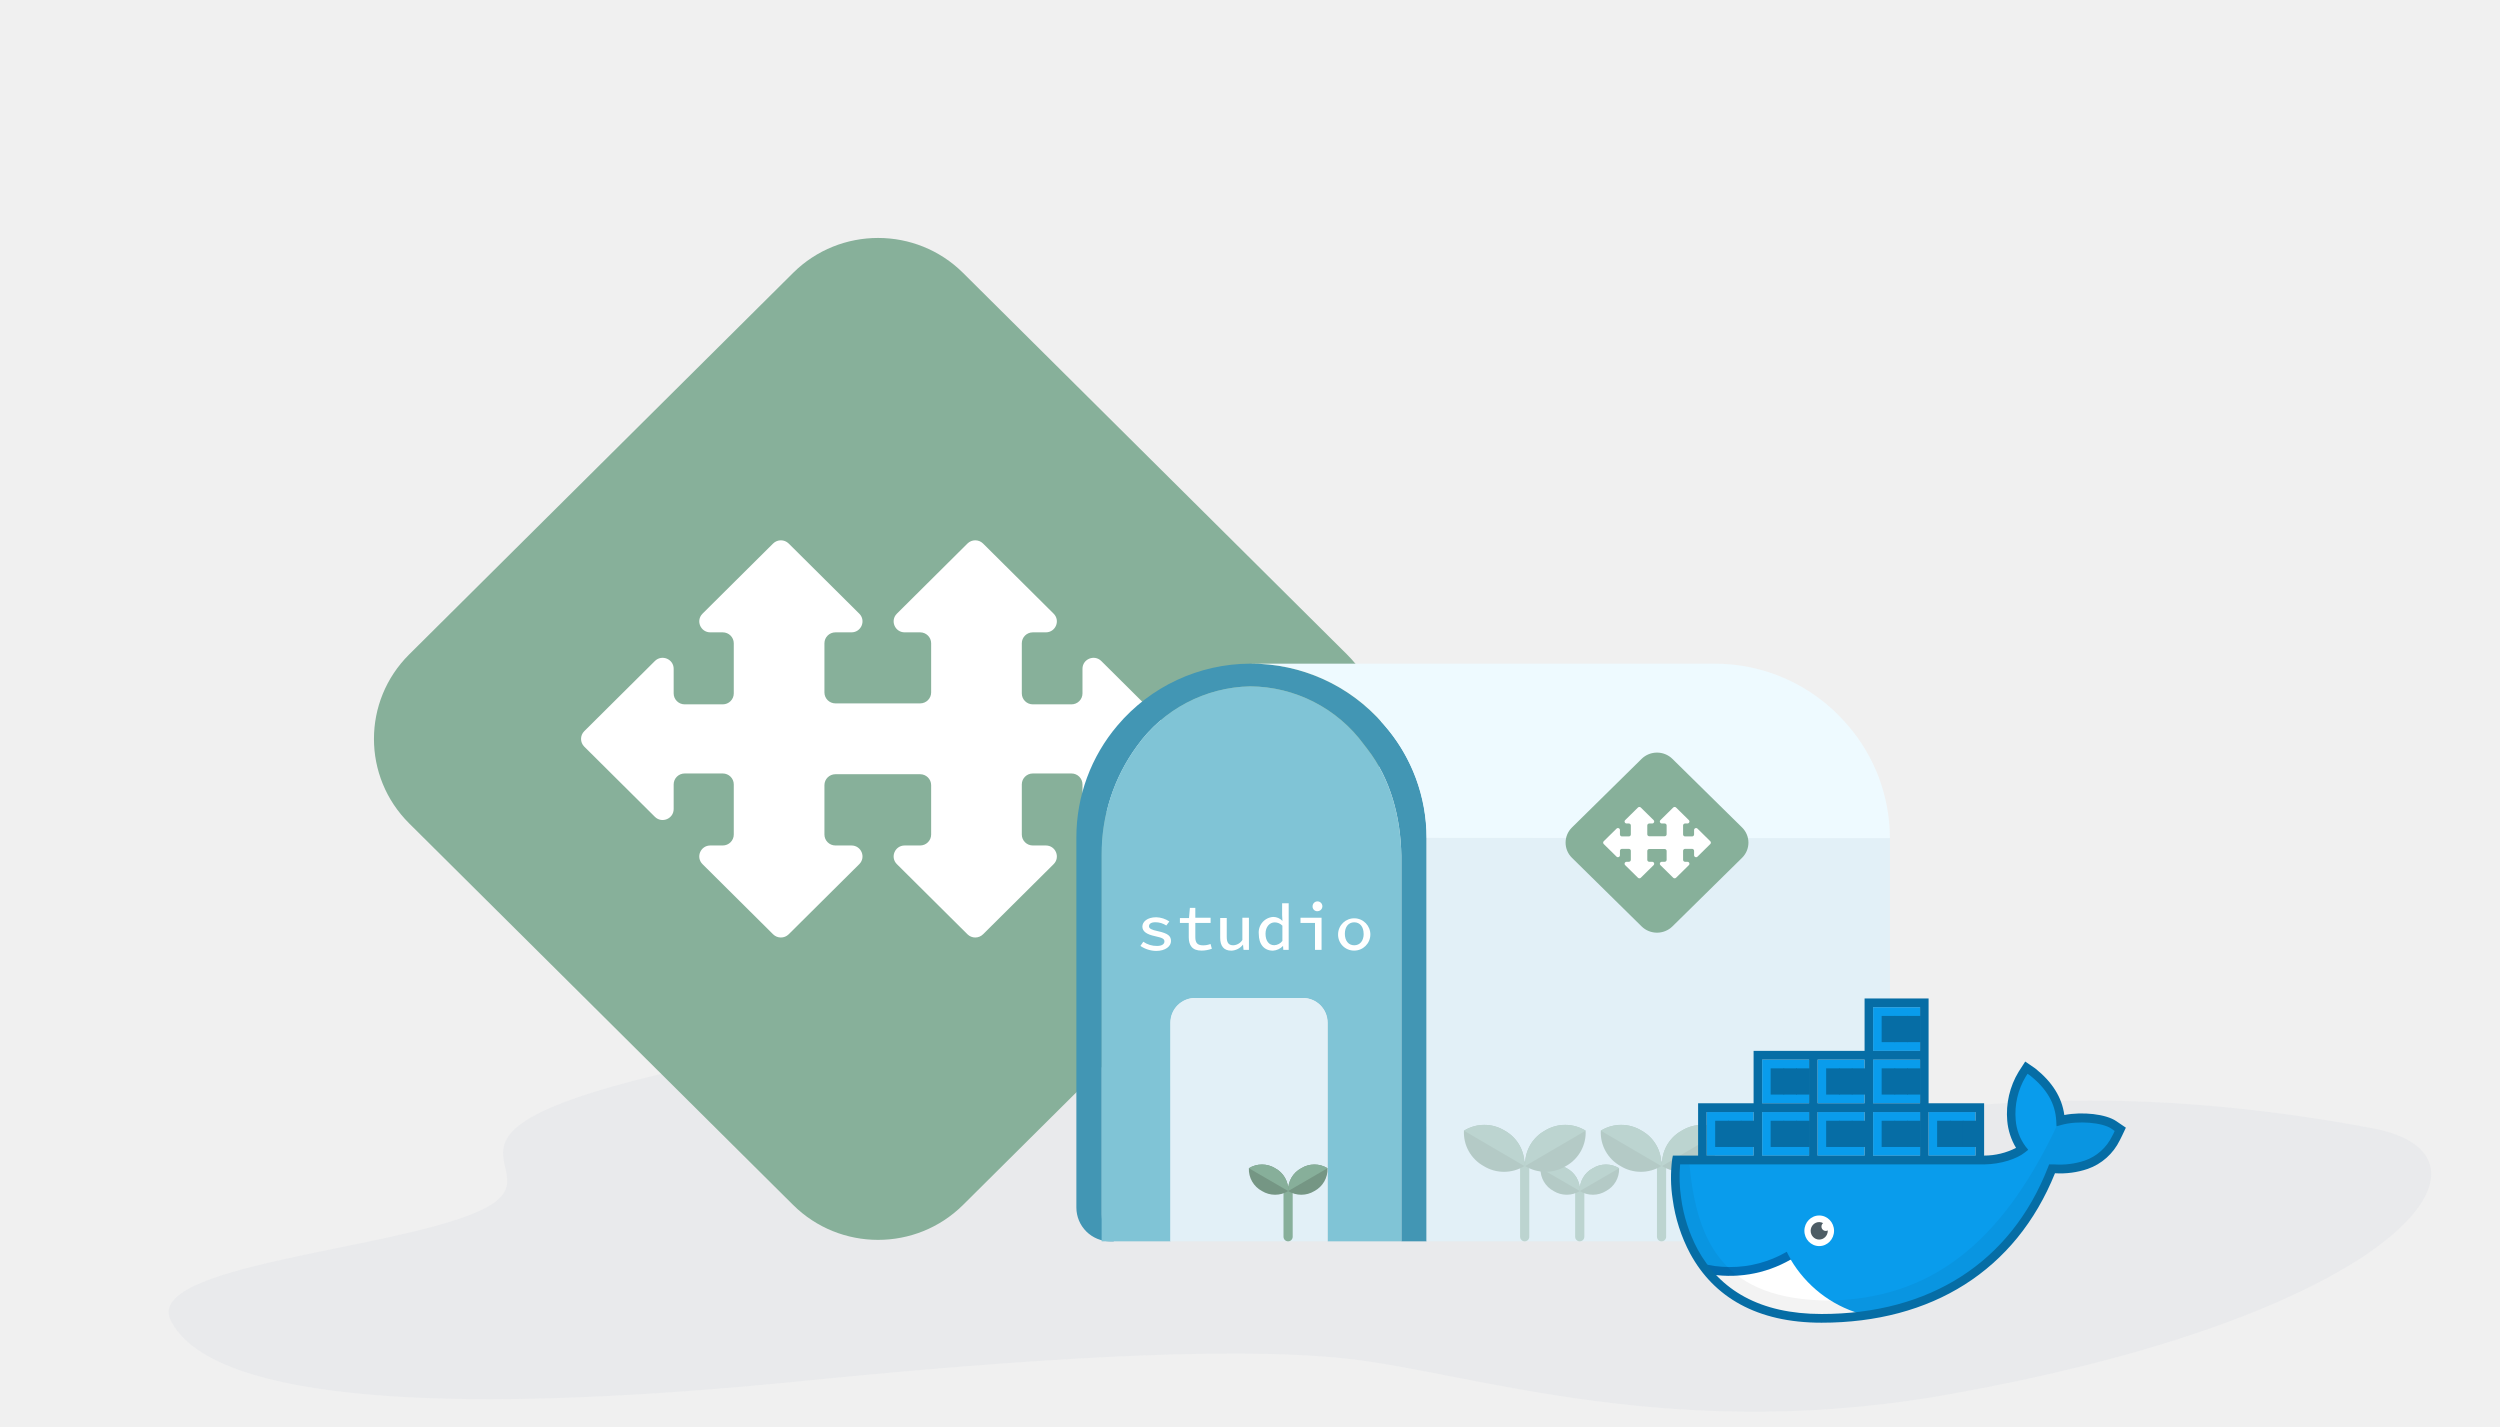
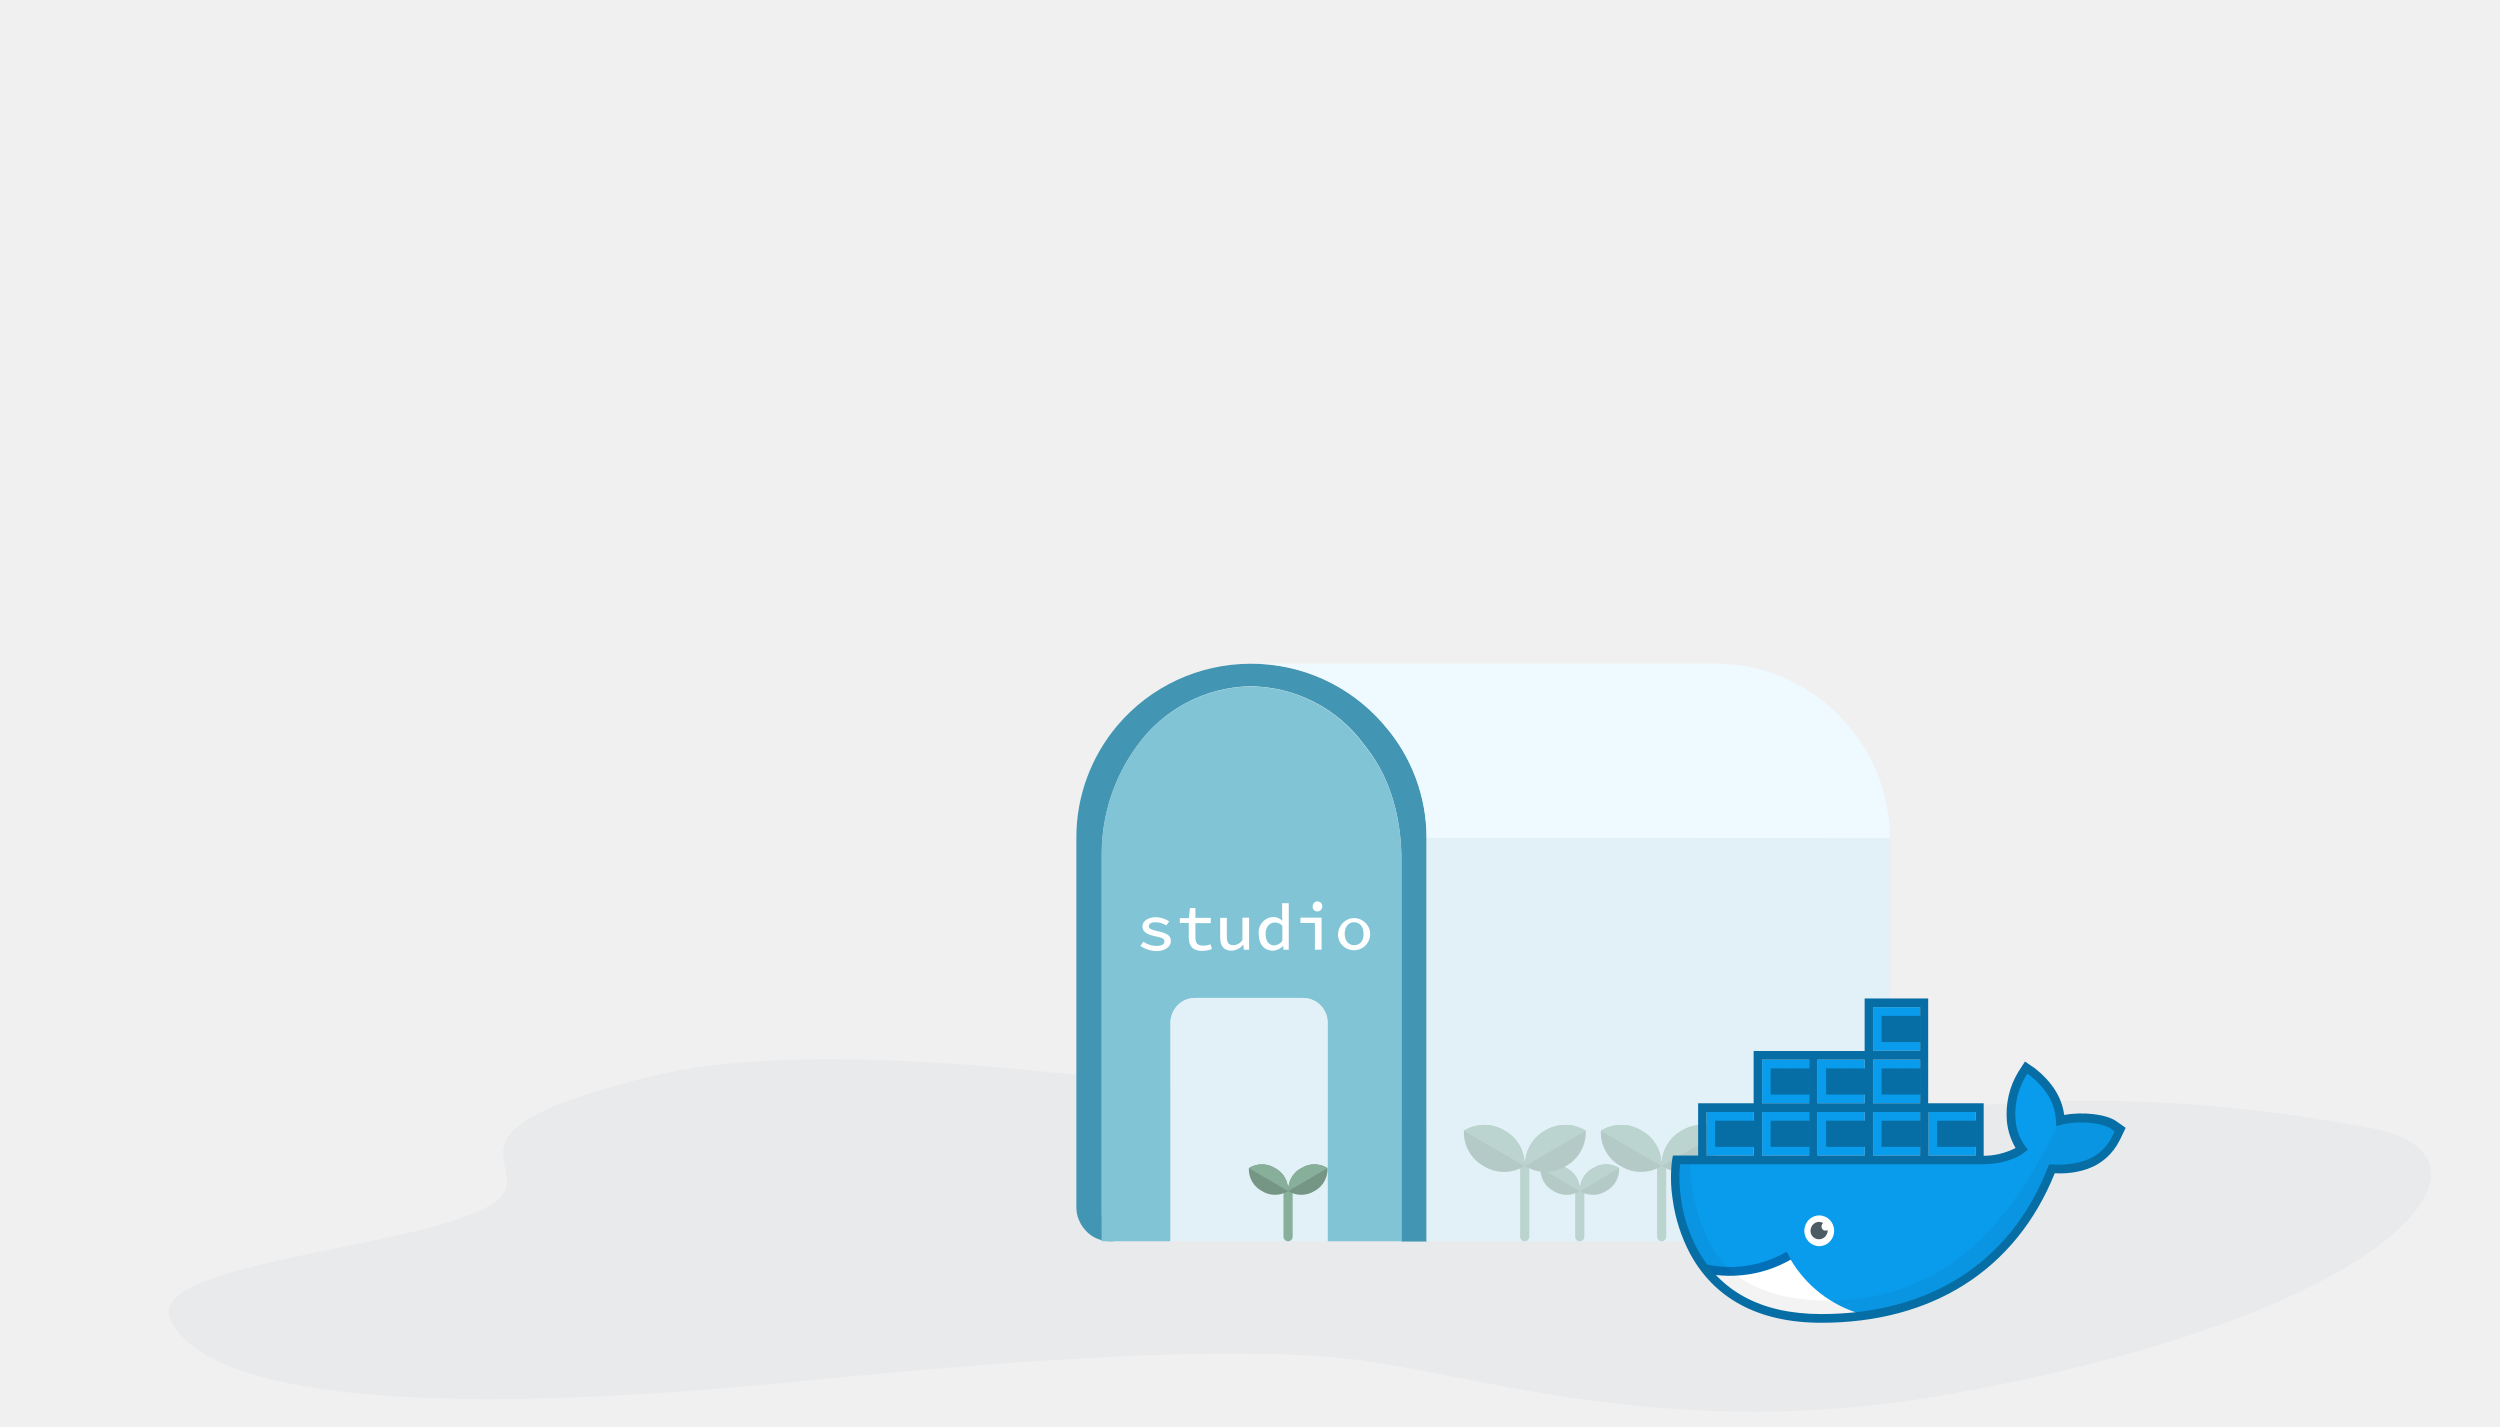
- <svg xmlns="http://www.w3.org/2000/svg" width="1090" height="622" viewBox="0 0 1090 622">
-   <g fill="none" fill-rule="evenodd" transform="translate(73 103)">
-     <path fill="#AABAC8" fill-opacity=".1" d="M134.802,425.489 C96.222,442.214 -10.445,448.695 1.442,472.733 C17.125,504.17 103.087,516.864 281.271,498.683 C369.756,489.956 461.489,483.566 514.455,489.408 C568.148,495.218 657.898,527.694 782.272,503.909 C974.909,468.607 1024.192,400.268 961.073,388.864 C786.323,355.976 696.087,401.064 622.193,400.63 C602.992,400.517 329.14,338.598 213.837,365.541 C98.535,393.288 175.502,407.993 134.802,425.489 Z" />
-     <g fill-rule="nonzero" transform="translate(90)">
-       <path fill="#87B09A" d="M182.77,422.327 L15.404,256.006 C-5.072,235.661 -5.072,202.672 15.404,182.326 L182.77,16.005 C203.243,-4.34 236.44,-4.34 256.909,16.005 L424.278,182.326 C444.751,202.672 444.751,235.661 424.278,256.006 L256.909,422.327 C236.44,442.673 203.243,442.673 182.77,422.327" />
-       <path fill="#FFF" d="M347.937,215.79 L317.165,185.21 C314.14,182.205 308.964,184.333 308.964,188.588 L308.964,199.324 C308.964,201.96 306.815,204.099 304.162,204.099 L287.31,204.099 C284.658,204.099 282.509,201.96 282.509,199.324 L282.509,177.479 C282.509,174.843 284.658,172.704 287.31,172.704 L292.984,172.704 C297.262,172.704 299.411,167.563 296.38,164.555 L265.607,133.974 C263.737,132.112 260.693,132.112 258.816,133.974 L228.043,164.555 C225.016,167.563 227.161,172.704 231.439,172.704 L238.18,172.704 C240.833,172.704 242.979,174.843 242.979,177.479 L242.979,198.905 C242.979,201.541 240.833,203.68 238.18,203.68 L201.253,203.68 C198.601,203.68 196.452,201.541 196.452,198.905 L196.452,177.479 C196.452,174.843 198.601,172.704 201.253,172.704 L208.243,172.704 C212.521,172.704 214.67,167.563 211.639,164.555 L180.866,133.974 C178.99,132.112 175.949,132.112 174.072,133.974 L143.303,164.555 C140.275,167.563 142.417,172.704 146.698,172.704 L152.12,172.704 C154.773,172.704 156.925,174.843 156.925,177.479 L156.925,199.324 C156.925,201.96 154.773,204.099 152.12,204.099 L135.52,204.099 C132.864,204.099 130.718,201.96 130.718,199.324 L130.718,188.588 C130.718,184.333 125.539,182.205 122.518,185.21 L91.745,215.79 C89.868,217.656 89.868,220.677 91.745,222.542 L122.518,253.12 C125.539,256.128 130.718,254 130.718,249.745 L130.718,239.006 C130.718,236.37 132.864,234.234 135.52,234.234 L152.12,234.234 C154.773,234.234 156.925,236.37 156.925,239.006 L156.925,260.854 C156.925,263.49 154.773,265.629 152.12,265.629 L146.698,265.629 C142.417,265.629 140.272,270.769 143.303,273.775 L174.072,304.355 C175.946,306.22 178.986,306.22 180.866,304.355 L211.639,273.775 C214.667,270.769 212.521,265.629 208.243,265.629 L201.253,265.629 C198.601,265.629 196.452,263.49 196.452,260.854 L196.452,239.335 C196.452,236.699 198.601,234.56 201.253,234.56 L238.18,234.56 C240.833,234.56 242.979,236.699 242.979,239.335 L242.979,260.854 C242.979,263.49 240.833,265.629 238.18,265.629 L231.439,265.629 C227.161,265.629 225.013,270.769 228.043,273.775 L258.816,304.355 C260.69,306.22 263.734,306.22 265.607,304.355 L296.38,273.775 C299.407,270.769 297.262,265.629 292.984,265.629 L287.31,265.629 C284.658,265.629 282.509,263.49 282.509,260.854 L282.509,239.006 C282.509,236.37 284.658,234.234 287.31,234.234 L304.162,234.234 C306.815,234.234 308.964,236.37 308.964,239.006 L308.964,249.745 C308.964,254 314.14,256.128 317.165,253.12 L347.937,222.542 C349.814,220.677 349.814,217.656 347.937,215.79" />
-     </g>
+ <svg xmlns="http://www.w3.org/2000/svg" version="1.1" id="Layer_1" x="0px" y="0px" viewBox="0 0 1090 622" style="enable-background:new 0 0 1090 622;" xml:space="preserve">
+   <style type="text/css">
+ 	.st0{fill:#AABAC8;fill-opacity:0.1;}
+ 	.st1{fill:#4296B4;}
+ 	.st2{fill:#80C4D6;}
+ 	.st3{fill:#E2F0F7;}
+ 	.st4{fill:#EEFAFF;}
+ 	.st5{fill:#FFFFFF;}
+ 	.st6{fill:#87AF9A;}
+ 	.st7{fill:#759684;}
+ 	.st8{opacity:0.42;}
+ 	.st9{fill:#099CEC;}
+ 	.st10{fill:none;}
+ 	.st11{fill:#026FB6;}
+ 	.st12{fill:#4D5C64;}
+ 	.st13{opacity:5.000000e-02;enable-background:new    ;}
+ 	.st14{fill:#066DA5;}
+ </style>
+   <g transform="translate(73 103)">
+     <path class="st0" d="M134.8,425.5C96.2,442.2-10.4,448.7,1.4,472.7c15.7,31.4,101.6,44.1,279.8,26c88.5-8.7,180.2-15.1,233.2-9.3   c53.7,5.8,143.4,38.3,267.8,14.5c192.6-35.3,241.9-103.6,178.8-115c-174.8-32.9-265,12.2-338.9,11.8c-19.2-0.1-293.1-62-408.4-35.1   C98.5,393.3,175.5,408,134.8,425.5z" />
    <g transform="translate(396.297 183.497)">
-       <path fill="#4296B4" fill-rule="nonzero" d="M152.701,78.851 L152.701,254.727 L141.688,254.727 L141.688,86.521 C141.402,69.606 136.911,53.121 127.099,40.298 L125.497,38.209 C113.912,22.325 95.488,12.875 75.836,12.736 L75.836,12.736 C56.175,13.128 37.857,22.796 26.432,38.81 C16.367,52.53 10.99,69.13 11.099,86.149 L11.099,243.021 C10.99,247.525 12.938,251.834 16.392,254.727 L14.761,254.727 C10.854,254.734 7.103,253.189 4.335,250.43 C1.567,247.671 0.008,243.925 3.55271368e-15,240.015 L3.55271368e-15,78.45 C0.03,60.618 6.386,43.375 17.936,29.794 C32.312,12.797 53.409,2.954 75.664,2.862 L75.664,2.862 C97.898,2.688 119.095,12.257 133.678,29.05 L135.537,31.225 C146.691,44.58 152.77,61.448 152.701,78.851 L152.701,78.851 Z" />
-       <path fill="#80C4D6" fill-rule="nonzero" d="M141.688,86.521 L141.688,254.727 L109.563,254.727 L109.563,159.362 C109.555,156.502 108.411,153.764 106.382,151.75 C104.353,149.737 101.607,148.613 98.75,148.629 L51.892,148.629 C49.034,148.613 46.288,149.737 44.26,151.75 C42.231,153.764 41.086,156.502 41.079,159.362 L41.079,254.727 L11.013,254.727 L11.013,86.178 C10.904,69.159 16.281,52.558 26.347,38.839 C37.771,22.825 56.089,13.157 75.75,12.765 L75.75,12.765 C95.402,12.904 113.826,22.354 125.411,38.238 L127.013,40.327 C136.911,53.121 141.402,69.606 141.688,86.521 Z" />
-       <path fill="#E2F0F7" fill-rule="nonzero" d="M109.448 254.727L109.448 159.362C109.441 156.502 108.296 153.764 106.268 151.75 104.239 149.737 101.493 148.613 98.635 148.629L51.778 148.629C48.92 148.613 46.174 149.737 44.145 151.75 42.116 153.764 40.972 156.502 40.964 159.362L40.964 254.727 109.448 254.727zM338.987 254.727L152.701 254.727 152.701 78.708 354.72 78.708 354.72 238.985C354.735 243.165 353.083 247.177 350.129 250.133 347.175 253.088 343.164 254.742 338.987 254.727L338.987 254.727z" />
-       <path fill="#EEFAFF" fill-rule="nonzero" d="M134.193,29.565 C146.07,43.217 152.631,60.695 152.673,78.794 L354.692,78.937 C354.684,60.788 348.121,43.254 336.212,29.565 L335.783,29.079 C321.143,12.195 299.822,2.608 277.483,2.862 L75.779,2.862 C98.008,2.7 119.195,12.279 133.764,29.079 L134.193,29.565 Z" />
-       <path fill="#FFF" fill-rule="nonzero" d="M27.92 125.932L29.179 124.101C30.935 125.336 33.04 125.978 35.186 125.932 37.36 125.932 38.39 125.074 38.39 124.015 38.39 122.956 37.818 122.412 34.271 121.668 30.723 120.924 28.778 119.636 28.778 117.518 28.778 115.4 30.895 113.425 34.814 113.425 36.856 113.484 38.839 114.119 40.535 115.257L39.219 117.031C37.828 116.108 36.198 115.61 34.528 115.6 32.383 115.6 31.667 116.401 31.667 117.375 31.667 118.348 32.783 118.92 35.529 119.493 40.135 120.494 41.251 121.668 41.251 123.843 41.251 126.018 38.933 128.107 34.785 128.107 32.334 128.069 29.947 127.312 27.92 125.932L27.92 125.932zM49.003 122.097L49.003 115.915 45.141 115.915 45.141 113.768 49.117 113.768 49.489 109.332 51.864 109.332 51.864 113.625 58.529 113.625 58.529 115.915 51.864 115.915 51.864 122.097C51.864 124.501 52.693 125.675 55.268 125.675 56.373 125.68 57.47 125.476 58.5 125.074L59.072 127.163C57.642 127.684 56.132 127.955 54.61 127.964 50.433 127.993 49.003 125.617 49.003 122.097zM62.705 122.326L62.705 113.74 65.566 113.74 65.566 122.04C65.566 124.501 66.367 125.646 68.427 125.646 70.042 125.565 71.516 124.7 72.374 123.328L72.374 113.625 75.235 113.625 75.235 127.65 72.889 127.65 72.66 125.331 72.66 125.331C71.452 126.942 69.58 127.921 67.568 127.993 64.222 127.993 62.705 125.932 62.705 122.326zM79.526 120.637C79.36 118.821 79.935 117.015 81.12 115.63 82.306 114.245 84 113.398 85.819 113.282 87.347 113.28 88.808 113.912 89.853 115.028L89.853 115.028 89.71 112.538 89.71 107.329 92.571 107.329 92.571 127.65 90.225 127.65 90.11 125.932 90.11 125.932C88.957 127.154 87.382 127.891 85.705 127.993 81.929 127.993 79.526 125.303 79.526 120.637zM89.824 123.728L89.824 117.088C88.947 116.18 87.74 115.664 86.477 115.657 84.275 115.657 82.472 117.575 82.472 120.609 82.472 123.643 83.874 125.617 86.277 125.617 87.678 125.559 88.979 124.876 89.824 123.757L89.824 123.728zM104.042 115.915L97.72 115.915 97.72 113.625 106.902 113.625 106.902 127.65 104.042 127.65 104.042 115.915zM102.983 108.76C102.936 107.883 103.428 107.065 104.225 106.697 105.022 106.328 105.963 106.482 106.601 107.086 107.238 107.69 107.444 108.622 107.119 109.438 106.795 110.254 106.007 110.791 105.129 110.792 104.571 110.823 104.024 110.623 103.618 110.239 103.212 109.854 102.982 109.319 102.983 108.76zM114.111 120.637C114.268 116.79 117.484 113.782 121.331 113.885 125.179 113.989 128.229 117.165 128.179 121.015 128.129 124.865 124.997 127.961 121.148 127.964 119.224 127.991 117.374 127.218 116.04 125.829 114.707 124.44 114.008 122.561 114.111 120.637zM125.239 120.637C125.239 117.632 123.666 115.629 121.148 115.629 118.631 115.629 117.058 117.632 117.058 120.637 117.058 123.643 118.631 125.646 121.148 125.646 123.666 125.646 125.268 123.671 125.268 120.637L125.239 120.637z" />
-       <path fill="#87AF9A" fill-rule="nonzero" d="M92.313,254.727 C91.218,254.727 90.326,253.847 90.311,252.752 L90.311,232.717 C90.311,231.611 91.207,230.714 92.313,230.714 C93.419,230.714 94.316,231.611 94.316,232.717 L94.316,252.752 C94.3,253.847 93.408,254.727 92.313,254.727 L92.313,254.727 Z" />
-       <path fill="#759684" d="M75.206,222.843 C78.718,220.692 83.138,220.692 86.649,222.843 C90.311,224.787 92.535,228.659 92.37,232.803 C88.859,234.954 84.439,234.954 80.928,232.803 C77.266,230.859 75.042,226.987 75.206,222.843 L75.206,222.843 Z" />
-       <path fill="#87AF9A" d="M75.206,222.843 C78.718,220.692 83.138,220.692 86.649,222.843 C90.311,224.787 92.535,228.659 92.37,232.803 L75.206,222.843 Z" />
-       <path fill="#759684" d="M109.506,222.843 C105.994,220.692 101.574,220.692 98.063,222.843 C94.401,224.787 92.177,228.659 92.342,232.803 C95.853,234.954 100.273,234.954 103.784,232.803 C107.446,230.859 109.67,226.987 109.506,222.843 L109.506,222.843 Z" />
-       <path fill="#87AF9A" d="M109.506,222.843 C105.994,220.692 101.574,220.692 98.063,222.843 C94.401,224.787 92.177,228.659 92.342,232.803 L109.506,222.843 Z" />
-       <g opacity=".42" transform="translate(168.778 203.209)">
-         <path fill="#87AF9A" fill-rule="nonzero" d="M50.691,51.518 C49.596,51.518 48.704,50.638 48.688,49.543 L48.688,29.508 C48.688,28.402 49.585,27.505 50.691,27.505 C51.797,27.505 52.693,28.402 52.693,29.508 L52.693,49.543 C52.677,50.638 51.785,51.518 50.691,51.518 Z" />
-         <path fill="#759684" d="M33.584,19.634 C37.095,17.483 41.515,17.483 45.027,19.634 C48.688,21.578 50.913,25.45 50.748,29.594 C47.237,31.745 42.817,31.745 39.305,29.594 C35.643,27.65 33.419,23.778 33.584,19.634 L33.584,19.634 Z" />
-         <path fill="#87AF9A" d="M33.584,19.634 C37.095,17.483 41.515,17.483 45.027,19.634 C48.688,21.578 50.913,25.45 50.748,29.594 L33.584,19.634 Z" />
-         <path fill="#759684" d="M67.855,19.634 C64.343,17.483 59.923,17.483 56.412,19.634 C52.75,21.578 50.526,25.45 50.691,29.594 C54.202,31.745 58.622,31.745 62.133,29.594 C65.795,27.65 68.019,23.778 67.855,19.634 L67.855,19.634 Z" />
-         <path fill="#87AF9A" d="M67.855,19.634 C64.343,17.483 59.923,17.483 56.412,19.634 C52.75,21.578 50.526,25.45 50.691,29.594 L67.855,19.634 Z" />
-         <path fill="#87AF9A" fill-rule="nonzero" d="M26.69,51.518 C25.595,51.518 24.703,50.638 24.687,49.543 L24.687,18.632 C24.687,17.526 25.584,16.629 26.69,16.629 C27.796,16.629 28.692,17.526 28.692,18.632 L28.692,49.457 C28.708,49.998 28.504,50.523 28.126,50.911 C27.749,51.299 27.231,51.518 26.69,51.518 L26.69,51.518 Z" />
-         <path fill="#759684" d="M0.2,3.263 C5.655,-0.099 12.538,-0.099 17.993,3.263 C23.557,6.351 26.884,12.332 26.575,18.689 C21.12,22.051 14.237,22.051 8.782,18.689 C3.219,15.602 -0.108,9.62 0.2,3.263 L0.2,3.263 Z" />
-         <path fill="#87AF9A" d="M0.2,3.263 C5.655,-0.099 12.538,-0.099 17.993,3.263 C23.557,6.351 26.884,12.332 26.575,18.689 L0.2,3.263 Z" />
-         <path fill="#759684" d="M53.265,3.263 C47.81,-0.099 40.927,-0.099 35.472,3.263 C29.909,6.351 26.582,12.332 26.89,18.689 C32.345,22.051 39.228,22.051 44.683,18.689 C50.246,15.602 53.574,9.62 53.265,3.263 L53.265,3.263 Z" />
-         <path fill="#87AF9A" d="M53.265,3.263 C47.81,-0.099 40.927,-0.099 35.472,3.263 C29.909,6.351 26.582,12.332 26.89,18.689 L53.265,3.263 Z" />
-         <path fill="#87AF9A" fill-rule="nonzero" d="M115.37,51.518 C114.275,51.518 113.383,50.638 113.367,49.543 L113.367,29.508 C113.367,28.402 114.264,27.505 115.37,27.505 C116.476,27.505 117.372,28.402 117.372,29.508 L117.372,49.543 C117.357,50.638 116.465,51.518 115.37,51.518 Z" />
-         <path fill="#759684" d="M98.263,19.634 C101.774,17.483 106.195,17.483 109.706,19.634 C113.368,21.578 115.592,25.45 115.427,29.594 C111.916,31.745 107.496,31.745 103.984,29.594 C100.323,27.65 98.099,23.778 98.263,19.634 L98.263,19.634 Z" />
-         <path fill="#87AF9A" d="M98.263,19.634 C101.774,17.483 106.195,17.483 109.706,19.634 C113.368,21.578 115.592,25.45 115.427,29.594 L98.263,19.634 Z" />
-         <path fill="#759684" d="M132.534,19.634 C129.023,17.483 124.602,17.483 121.091,19.634 C117.429,21.578 115.205,25.45 115.37,29.594 C118.881,31.745 123.301,31.745 126.812,29.594 C130.474,27.65 132.698,23.778 132.534,19.634 L132.534,19.634 Z" />
-         <path fill="#87AF9A" d="M132.534,19.634 C129.023,17.483 124.602,17.483 121.091,19.634 C117.429,21.578 115.205,25.45 115.37,29.594 L132.534,19.634 Z" />
-         <path fill="#87AF9A" fill-rule="nonzero" d="M86.363,51.518 C85.268,51.518 84.376,50.638 84.36,49.543 L84.36,18.632 C84.36,17.526 85.257,16.629 86.363,16.629 C87.469,16.629 88.365,17.526 88.365,18.632 L88.365,49.457 C88.381,49.998 88.177,50.523 87.799,50.911 C87.422,51.299 86.904,51.518 86.363,51.518 L86.363,51.518 Z" />
-         <path fill="#759684" d="M59.873,3.263 C65.328,-0.099 72.211,-0.099 77.667,3.263 C83.23,6.351 86.557,12.332 86.248,18.689 C80.793,22.051 73.91,22.051 68.455,18.689 C62.892,15.602 59.565,9.62 59.873,3.263 L59.873,3.263 Z" />
-         <path fill="#87AF9A" d="M59.873,3.263 C65.328,-0.099 72.211,-0.099 77.667,3.263 C83.23,6.351 86.557,12.332 86.248,18.689 L59.873,3.263 Z" />
-         <path fill="#759684" d="M112.938,3.263 C107.483,-0.099 100.6,-0.099 95.145,3.263 C89.582,6.351 86.255,12.332 86.563,18.689 C92.018,22.051 98.901,22.051 104.356,18.689 C109.92,15.602 113.247,9.62 112.938,3.263 L112.938,3.263 Z" />
-         <path fill="#87AF9A" d="M112.938,3.263 C107.483,-0.099 100.6,-0.099 95.145,3.263 C89.582,6.351 86.255,12.332 86.563,18.689 L112.938,3.263 Z" />
+       <path class="st1" d="M152.7,78.9v175.9h-11V86.5c-0.3-16.9-4.8-33.4-14.6-46.2l-1.6-2.1c-11.6-15.9-30-25.3-49.7-25.5l0,0    c-19.7,0.4-38,10.1-49.4,26.1C16.4,52.5,11,69.1,11.1,86.1V243c-0.1,4.5,1.8,8.8,5.3,11.7h-1.6c-3.9,0-7.7-1.5-10.4-4.3    S0,243.9,0,240V78.5c0-17.8,6.4-35.1,17.9-48.7C32.3,12.8,53.4,3,75.7,2.9l0,0c22.2-0.2,43.4,9.4,58,26.2l1.9,2.2    C146.7,44.6,152.8,61.4,152.7,78.9L152.7,78.9z" />
+       <path class="st2" d="M141.7,86.5v168.2h-32.1v-95.4c0-2.9-1.2-5.6-3.2-7.6s-4.8-3.1-7.6-3.1H51.9c-2.9,0-5.6,1.1-7.6,3.1    s-3.2,4.8-3.2,7.6v95.4H11V86.2c-0.1-17,5.3-33.6,15.3-47.3c11.4-16,29.7-25.7,49.4-26.1l0,0c19.7,0.1,38.1,9.6,49.7,25.5l1.6,2.1    C136.9,53.1,141.4,69.6,141.7,86.5z" />
+       <path class="st3" d="M109.4,254.7v-95.4c0-2.9-1.2-5.6-3.2-7.6s-4.8-3.1-7.6-3.1H51.8c-2.9,0-5.6,1.1-7.6,3.1s-3.2,4.8-3.2,7.6    v95.4H109.4z M339,254.7H152.7v-176h202V239c0,4.2-1.6,8.2-4.6,11.1C347.2,253.1,343.2,254.7,339,254.7L339,254.7z" />
+       <path class="st4" d="M134.2,29.6c11.9,13.7,18.4,31.1,18.5,49.2l202,0.1c0-18.1-6.6-35.7-18.5-49.4l-0.4-0.5    c-14.6-16.9-36-26.5-58.3-26.2H75.8c22.2-0.2,43.4,9.4,58,26.2L134.2,29.6z" />
+       <path class="st5" d="M27.9,125.9l1.3-1.8c1.8,1.2,3.9,1.9,6,1.8c2.2,0,3.2-0.9,3.2-1.9c0-1.1-0.6-1.6-4.1-2.3    c-3.5-0.7-5.5-2-5.5-4.2s2.1-4.1,6-4.1c2,0.1,4,0.7,5.7,1.8l-1.3,1.8c-1.4-0.9-3-1.4-4.7-1.4c-2.1,0-2.9,0.8-2.9,1.8    s1.1,1.5,3.9,2.1c4.6,1,5.7,2.2,5.7,4.4s-2.3,4.3-6.5,4.3C32.3,128.1,29.9,127.3,27.9,125.9L27.9,125.9z M49,122.1v-6.2h-3.9v-2.1    h4l0.4-4.4h2.4v4.3h6.7v2.3h-6.7v6.2c0,2.4,0.8,3.6,3.4,3.6c1.1,0,2.2-0.2,3.2-0.6l0.6,2.1c-1.4,0.5-2.9,0.8-4.5,0.8    C50.4,128,49,125.6,49,122.1z M62.7,122.3v-8.6h2.9v8.3c0,2.5,0.8,3.6,2.9,3.6c1.6-0.1,3.1-0.9,3.9-2.3v-9.7h2.9v14h-2.3l-0.2-2.3    l0,0c-1.2,1.6-3.1,2.6-5.1,2.7C64.2,128,62.7,125.9,62.7,122.3z M79.5,120.6c-0.2-1.8,0.4-3.6,1.6-5c1.2-1.4,2.9-2.2,4.7-2.3    c1.5,0,3,0.6,4,1.7l0,0l-0.1-2.5v-5.2h2.9v20.3h-2.3l-0.1-1.7l0,0c-1.2,1.2-2.7,2-4.4,2.1C81.9,128,79.5,125.3,79.5,120.6z     M89.8,123.7v-6.6c-0.9-0.9-2.1-1.4-3.3-1.4c-2.2,0-4,1.9-4,5s1.4,5,3.8,5C87.7,125.6,89,124.9,89.8,123.7L89.8,123.7z M104,115.9    h-6.3v-2.3h9.2v14H104V115.9z M103,108.8c0-0.9,0.4-1.7,1.2-2.1s1.7-0.2,2.4,0.4c0.6,0.6,0.8,1.5,0.5,2.4c-0.3,0.8-1.1,1.4-2,1.4    c-0.6,0-1.1-0.2-1.5-0.6S103,109.3,103,108.8z M114.1,120.6c0.2-3.8,3.4-6.9,7.2-6.8c3.8,0.1,6.9,3.3,6.8,7.1    c-0.1,3.9-3.2,6.9-7,6.9c-1.9,0-3.8-0.7-5.1-2.1C114.7,124.4,114,122.6,114.1,120.6z M125.2,120.6c0-3-1.6-5-4.1-5    c-2.5,0-4.1,2-4.1,5c0,3,1.6,5,4.1,5C123.7,125.6,125.3,123.7,125.2,120.6L125.2,120.6z" />
+       <path class="st6" d="M92.3,254.7c-1.1,0-2-0.9-2-2v-20c0-1.1,0.9-2,2-2s2,0.9,2,2v20C94.3,253.8,93.4,254.7,92.3,254.7L92.3,254.7    z" />
+       <path class="st7" d="M75.2,222.8c3.5-2.2,7.9-2.2,11.4,0c3.7,1.9,5.9,5.8,5.7,10c-3.5,2.2-7.9,2.2-11.4,0    C77.3,230.9,75,227,75.2,222.8L75.2,222.8z" />
+       <path class="st6" d="M75.2,222.8c3.5-2.2,7.9-2.2,11.4,0c3.7,1.9,5.9,5.8,5.7,10L75.2,222.8z" />
+       <path class="st7" d="M109.5,222.8c-3.5-2.2-7.9-2.2-11.4,0c-3.7,1.9-5.9,5.8-5.7,10c3.5,2.2,7.9,2.2,11.4,0    C107.4,230.9,109.7,227,109.5,222.8L109.5,222.8z" />
+       <path class="st6" d="M109.5,222.8c-3.5-2.2-7.9-2.2-11.4,0c-3.7,1.9-5.9,5.8-5.7,10L109.5,222.8z" />
+       <g transform="translate(168.778 203.209)" class="st8">
+         <path class="st6" d="M50.7,51.5c-1.1,0-2-0.9-2-2v-20c0-1.1,0.9-2,2-2c1.1,0,2,0.9,2,2v20C52.7,50.6,51.8,51.5,50.7,51.5z" />
+         <path class="st7" d="M33.6,19.6c3.5-2.2,7.9-2.2,11.4,0c3.7,1.9,5.9,5.8,5.7,10c-3.5,2.2-7.9,2.2-11.4,0     C35.6,27.7,33.4,23.8,33.6,19.6L33.6,19.6z" />
+         <path class="st6" d="M33.6,19.6c3.5-2.2,7.9-2.2,11.4,0c3.7,1.9,5.9,5.8,5.7,10L33.6,19.6z" />
+         <path class="st7" d="M67.9,19.6c-3.5-2.2-7.9-2.2-11.4,0c-3.7,1.9-5.9,5.8-5.7,10c3.5,2.2,7.9,2.2,11.4,0     C65.8,27.7,68,23.8,67.9,19.6L67.9,19.6z" />
+         <path class="st6" d="M67.9,19.6c-3.5-2.2-7.9-2.2-11.4,0c-3.7,1.9-5.9,5.8-5.7,10L67.9,19.6z" />
+         <path class="st6" d="M26.7,51.5c-1.1,0-2-0.9-2-2V18.6c0-1.1,0.9-2,2-2c1.1,0,2,0.9,2,2v30.8c0,0.5-0.2,1.1-0.6,1.5     C27.7,51.3,27.2,51.5,26.7,51.5L26.7,51.5z" />
+         <path class="st7" d="M0.2,3.3c5.5-3.4,12.3-3.4,17.8,0c5.6,3.1,8.9,9.1,8.6,15.4c-5.5,3.4-12.3,3.4-17.8,0     C3.2,15.6-0.1,9.6,0.2,3.3L0.2,3.3z" />
+         <path class="st6" d="M0.2,3.3c5.5-3.4,12.3-3.4,17.8,0c5.6,3.1,8.9,9.1,8.6,15.4L0.2,3.3z" />
+         <path class="st7" d="M53.3,3.3c-5.5-3.4-12.3-3.4-17.8,0c-5.6,3.1-8.9,9.1-8.6,15.4c5.5,3.4,12.3,3.4,17.8,0     C50.2,15.6,53.6,9.6,53.3,3.3L53.3,3.3z" />
+         <path class="st6" d="M53.3,3.3c-5.5-3.4-12.3-3.4-17.8,0c-5.6,3.1-8.9,9.1-8.6,15.4L53.3,3.3z" />
+         <path class="st6" d="M115.4,51.5c-1.1,0-2-0.9-2-2v-20c0-1.1,0.9-2,2-2s2,0.9,2,2v20C117.4,50.6,116.5,51.5,115.4,51.5z" />
+         <path class="st7" d="M98.3,19.6c3.5-2.2,7.9-2.2,11.4,0c3.7,1.9,5.9,5.8,5.7,10c-3.5,2.2-7.9,2.2-11.4,0     C100.3,27.7,98.1,23.8,98.3,19.6L98.3,19.6z" />
+         <path class="st6" d="M98.3,19.6c3.5-2.2,7.9-2.2,11.4,0c3.7,1.9,5.9,5.8,5.7,10L98.3,19.6z" />
+         <path class="st7" d="M132.5,19.6c-3.5-2.2-7.9-2.2-11.4,0c-3.7,1.9-5.9,5.8-5.7,10c3.5,2.2,7.9,2.2,11.4,0     C130.5,27.7,132.7,23.8,132.5,19.6L132.5,19.6z" />
+         <path class="st6" d="M132.5,19.6c-3.5-2.2-7.9-2.2-11.4,0c-3.7,1.9-5.9,5.8-5.7,10L132.5,19.6z" />
+         <path class="st6" d="M86.4,51.5c-1.1,0-2-0.9-2-2V18.6c0-1.1,0.9-2,2-2c1.1,0,2,0.9,2,2v30.8c0,0.5-0.2,1.1-0.6,1.5     C87.4,51.3,86.9,51.5,86.4,51.5L86.4,51.5z" />
+         <path class="st7" d="M59.9,3.3c5.5-3.4,12.3-3.4,17.8,0c5.6,3.1,8.9,9.1,8.6,15.4c-5.5,3.4-12.3,3.4-17.8,0     C62.9,15.6,59.6,9.6,59.9,3.3L59.9,3.3z" />
+         <path class="st6" d="M59.9,3.3c5.5-3.4,12.3-3.4,17.8,0c5.6,3.1,8.9,9.1,8.6,15.4L59.9,3.3z" />
+         <path class="st7" d="M112.9,3.3c-5.5-3.4-12.3-3.4-17.8,0c-5.6,3.1-8.9,9.1-8.6,15.4c5.5,3.4,12.3,3.4,17.8,0     C109.9,15.6,113.2,9.6,112.9,3.3L112.9,3.3z" />
+         <path class="st6" d="M112.9,3.3c-5.5-3.4-12.3-3.4-17.8,0c-5.6,3.1-8.9,9.1-8.6,15.4L112.9,3.3z" />
      </g>
    </g>
-     <g fill-rule="nonzero" transform="translate(609.415 224.998)">
-       <path fill="#87B09A" d="M33.319,75.909 L2.965,46.014 C-0.749,42.357 -0.749,36.428 2.965,32.771 L33.319,2.877 C37.032,-0.78 43.053,-0.78 46.765,2.877 L77.12,32.771 C80.833,36.428 80.833,42.357 77.12,46.014 L46.765,75.909 C43.053,79.565 37.032,79.565 33.319,75.909" />
-       <path fill="#FFF" d="M63.274,38.786 L57.693,33.289 C57.145,32.749 56.206,33.132 56.206,33.896 L56.206,35.826 C56.206,36.3 55.816,36.684 55.335,36.684 L52.279,36.684 C51.798,36.684 51.408,36.3 51.408,35.826 L51.408,31.9 C51.408,31.426 51.798,31.042 52.279,31.042 L53.308,31.042 C54.084,31.042 54.473,30.118 53.924,29.577 L48.343,24.08 C48.003,23.746 47.451,23.746 47.111,24.08 L41.53,29.577 C40.981,30.118 41.37,31.042 42.146,31.042 L43.368,31.042 C43.85,31.042 44.239,31.426 44.239,31.9 L44.239,35.751 C44.239,36.225 43.85,36.609 43.368,36.609 L36.671,36.609 C36.19,36.609 35.8,36.225 35.8,35.751 L35.8,31.9 C35.8,31.426 36.19,31.042 36.671,31.042 L37.939,31.042 C38.715,31.042 39.105,30.118 38.555,29.577 L32.974,24.08 C32.633,23.746 32.082,23.746 31.742,24.08 L26.161,29.577 C25.612,30.118 26.001,31.042 26.777,31.042 L27.76,31.042 C28.241,31.042 28.632,31.426 28.632,31.9 L28.632,35.826 C28.632,36.3 28.241,36.684 27.76,36.684 L24.75,36.684 C24.268,36.684 23.879,36.3 23.879,35.826 L23.879,33.896 C23.879,33.132 22.939,32.749 22.391,33.289 L16.81,38.786 C16.47,39.121 16.47,39.664 16.81,39.999 L22.391,45.495 C22.939,46.036 23.879,45.654 23.879,44.889 L23.879,42.959 C23.879,42.485 24.268,42.101 24.75,42.101 L27.76,42.101 C28.241,42.101 28.632,42.485 28.632,42.959 L28.632,46.885 C28.632,47.359 28.241,47.744 27.76,47.744 L26.777,47.744 C26.001,47.744 25.611,48.668 26.161,49.208 L31.742,54.704 C32.081,55.04 32.633,55.04 32.974,54.704 L38.555,49.208 C39.104,48.668 38.715,47.744 37.939,47.744 L36.671,47.744 C36.19,47.744 35.8,47.359 35.8,46.885 L35.8,43.018 C35.8,42.544 36.19,42.16 36.671,42.16 L43.368,42.16 C43.85,42.16 44.239,42.544 44.239,43.018 L44.239,46.885 C44.239,47.359 43.85,47.744 43.368,47.744 L42.146,47.744 C41.37,47.744 40.98,48.668 41.53,49.208 L47.111,54.704 C47.451,55.04 48.003,55.04 48.343,54.704 L53.924,49.208 C54.473,48.668 54.084,47.744 53.308,47.744 L52.279,47.744 C51.798,47.744 51.408,47.359 51.408,46.885 L51.408,42.959 C51.408,42.485 51.798,42.101 52.279,42.101 L55.335,42.101 C55.816,42.101 56.206,42.485 56.206,42.959 L56.206,44.889 C56.206,45.654 57.145,46.036 57.693,45.495 L63.274,39.999 C63.615,39.664 63.615,39.121 63.274,38.786" />
-     </g>
    <g transform="translate(655.185 332.326)">
-       <rect width="20.467" height="19.046" x="40.11" y="49.523" fill="#099CEC" fill-rule="nonzero" />
-       <rect width="20.467" height="19.046" x="15.915" y="49.523" fill="#099CEC" fill-rule="nonzero" />
-       <rect width="20.467" height="19.046" x="64.291" y="49.523" fill="#099CEC" fill-rule="nonzero" />
-       <rect width="20.467" height="19.046" x="88.486" y="49.523" fill="#099CEC" fill-rule="nonzero" />
-       <rect width="20.467" height="19.046" x="112.681" y="49.523" fill="#099CEC" fill-rule="nonzero" />
-       <rect width="20.467" height="19.046" x="40.11" y="26.662" fill="#099CEC" fill-rule="nonzero" />
-       <rect width="20.467" height="19.046" x="64.291" y="26.662" fill="#099CEC" fill-rule="nonzero" />
-       <rect width="20.467" height="19.046" x="88.486" y="26.662" fill="#099CEC" fill-rule="nonzero" />
-       <rect width="20.467" height="19.046" x="88.486" y="3.815" fill="#099CEC" fill-rule="nonzero" />
-       <path fill="#099CEC" fill-rule="nonzero" d="M194.124,55.393 C189.929,52.493 178.884,51.269 170.865,53.479 C170.438,45.3 166.312,38.402 158.774,32.363 L156.023,30.449 L154.166,33.264 C150.497,39.307 148.846,46.406 149.462,53.493 C149.827,58.012 151.439,62.333 154.111,65.951 C151.979,67.64 145.363,70.92 136.436,70.751 L3.37,70.751 C1.004,85.138 5.062,139.729 66.643,139.729 C112.365,139.729 149.93,118.683 167.137,74.538 C172.804,74.636 187.77,75.58 195.046,61.122 C195.225,60.883 196.903,57.293 196.903,57.293 L194.124,55.393 Z" />
-       <path fill="#FFF" fill-rule="nonzero" d="M82.723,137.406 C49.27,147.809 28.982,129.509 17.593,119.81 C29.472,119.659 41.256,117.632 52.53,113.799 C59.327,125.281 70.111,133.713 82.723,137.406 Z" />
-       <path d="M82.723,137.406 C49.27,147.809 28.982,129.509 17.593,119.81 C29.472,119.659 41.256,117.632 52.53,113.799 C59.327,125.281 70.111,133.713 82.723,137.406 Z" />
-       <path fill="#026FB6" fill-rule="nonzero" d="M50.839,110.448 C43.293,114.838 34.758,117.133 26.079,117.107 C21.639,117.112 17.217,116.515 12.93,115.333 L15.584,119.908 C28.253,122.458 41.395,120.291 52.64,113.799 C51.994,112.701 51.389,111.589 50.839,110.448 Z" />
-       <ellipse cx="64.992" cy="101.298" fill="#FFF" fill-rule="nonzero" rx="6.465" ry="6.673" />
-       <path fill="#4D5C64" fill-rule="nonzero" d="M65.969,99.426 C65.976,98.845 66.245,98.299 66.698,97.948 C66.182,97.661 65.607,97.507 65.02,97.497 C62.963,97.482 61.283,99.175 61.265,101.28 C61.248,103.384 62.899,105.106 64.956,105.127 C67.013,105.148 68.697,103.459 68.72,101.355 C68.72,101.284 68.72,101.214 68.72,101.129 C68.43,101.292 68.102,101.37 67.771,101.355 C66.759,101.317 65.961,100.462 65.969,99.426 Z" />
-       <path fill="#000" fill-rule="nonzero" d="M193.588,55.055 C189.461,52.24 177.949,50.832 170.301,53.113 L168.595,55.576 C143.657,108.393 112.447,130.733 69.807,131.719 C23.315,131.592 11.678,106.507 8.391,72.286 L0.949,72.286 C-0.014,86.672 3.576,139.546 65.598,139.546 C111.374,139.546 149.063,118.557 166.463,74.453 C172.144,74.552 187.962,74.552 194.936,60.067 L196.311,56.998 L193.588,55.055 Z" opacity=".05" />
-       <rect width="5.907" height="11.431" x="19.628" y="53.324" fill="#066DA5" fill-rule="nonzero" />
-       <rect width="5.907" height="11.431" x="25.213" y="53.324" fill="#066DA5" fill-rule="nonzero" />
-       <rect width="5.907" height="11.431" x="30.797" y="53.324" fill="#066DA5" fill-rule="nonzero" />
-       <rect width="5.907" height="11.431" x="43.823" y="53.324" fill="#066DA5" fill-rule="nonzero" />
-       <rect width="5.907" height="11.431" x="49.408" y="53.324" fill="#066DA5" fill-rule="nonzero" />
-       <rect width="5.907" height="11.431" x="54.993" y="53.324" fill="#066DA5" fill-rule="nonzero" />
-       <rect width="5.907" height="11.431" x="68.019" y="53.324" fill="#066DA5" fill-rule="nonzero" />
-       <rect width="5.907" height="11.431" x="73.603" y="53.324" fill="#066DA5" fill-rule="nonzero" />
-       <rect width="5.907" height="11.431" x="79.188" y="53.324" fill="#066DA5" fill-rule="nonzero" />
-       <rect width="5.907" height="11.431" x="92.214" y="53.324" fill="#066DA5" fill-rule="nonzero" />
-       <rect width="5.907" height="11.431" x="97.798" y="53.324" fill="#066DA5" fill-rule="nonzero" />
-       <rect width="5.907" height="11.431" x="103.383" y="53.324" fill="#066DA5" fill-rule="nonzero" />
-       <rect width="5.907" height="11.431" x="116.409" y="53.324" fill="#066DA5" fill-rule="nonzero" />
-       <rect width="5.907" height="11.431" x="121.993" y="53.324" fill="#066DA5" fill-rule="nonzero" />
-       <rect width="5.907" height="11.431" x="127.578" y="53.324" fill="#066DA5" fill-rule="nonzero" />
-       <rect width="5.907" height="11.431" x="49.408" y="30.477" fill="#066DA5" fill-rule="nonzero" />
-       <rect width="5.907" height="11.431" x="54.993" y="30.477" fill="#066DA5" fill-rule="nonzero" />
-       <rect width="5.907" height="11.431" x="68.019" y="30.477" fill="#066DA5" fill-rule="nonzero" />
-       <rect width="5.907" height="11.431" x="73.603" y="30.477" fill="#066DA5" fill-rule="nonzero" />
-       <rect width="5.907" height="11.431" x="79.188" y="30.477" fill="#066DA5" fill-rule="nonzero" />
-       <rect width="5.907" height="11.431" x="92.214" y="30.477" fill="#066DA5" fill-rule="nonzero" />
-       <rect width="5.907" height="11.431" x="97.798" y="30.477" fill="#066DA5" fill-rule="nonzero" />
-       <rect width="5.907" height="11.431" x="103.383" y="30.477" fill="#066DA5" fill-rule="nonzero" />
-       <rect width="5.907" height="11.431" x="97.798" y="7.616" fill="#066DA5" fill-rule="nonzero" />
-       <rect width="5.907" height="11.431" x="92.214" y="7.616" fill="#066DA5" fill-rule="nonzero" />
-       <rect width="5.907" height="11.431" x="103.383" y="7.616" fill="#066DA5" fill-rule="nonzero" />
-       <rect width="5.907" height="11.431" x="43.823" y="30.477" fill="#066DA5" fill-rule="nonzero" />
-       <path fill="#066DA5" fill-rule="nonzero" d="M194.51,53.493 C190.039,50.41 179.847,49.27 171.855,50.818 C170.823,43.118 166.601,36.431 159.2,30.519 L154.813,27.507 L151.924,31.983 C148.059,38.366 146.322,45.859 146.972,53.338 C147.337,57.526 148.651,61.57 150.81,65.148 C146.487,67.359 141.722,68.511 136.89,68.513 L136.89,45.708 L112.681,45.708 L112.681,0 L84.772,0 L84.772,22.861 L36.382,22.861 L36.382,45.708 L12.187,45.708 L12.187,68.527 L1.183,68.527 L0.88,70.118 C0.129,75.916 0.203,81.796 1.1,87.573 C2.222,95.885 4.814,103.918 8.748,111.279 C19.064,130.241 37.826,141.376 65.997,141.376 C113.919,141.376 150.645,118.726 167.784,76.213 C172.618,76.521 177.465,75.875 182.061,74.313 C188.156,72.19 193.188,67.693 196.064,61.798 C196.243,61.488 196.504,60.954 197.068,59.785 L197.701,58.448 L197.99,57.843 L198.691,56.336 L194.51,53.493 Z M112.681,49.523 L133.148,49.523 L133.148,68.527 L112.681,68.527 L112.681,49.523 Z M88.486,3.815 L108.967,3.815 L108.967,22.861 L88.486,22.861 L88.486,3.815 Z M88.486,26.676 L108.967,26.676 L108.967,45.708 L88.486,45.708 L88.486,26.676 Z M88.486,49.537 L108.967,49.537 L108.967,68.541 L88.486,68.541 L88.486,49.537 Z M64.291,26.662 L84.772,26.662 L84.772,45.708 L64.291,45.708 L64.291,26.662 Z M64.291,49.523 L84.772,49.523 L84.772,68.527 L64.291,68.527 L64.291,49.523 Z M40.11,26.662 L60.577,26.662 L60.577,45.708 L40.11,45.708 L40.11,26.662 Z M40.11,49.523 L60.577,49.523 L60.577,68.527 L40.11,68.527 L40.11,49.523 Z M15.915,49.523 L36.382,49.523 L36.382,68.527 L15.915,68.527 L15.915,49.523 Z M193.657,58.152 L193.079,59.335 C192.997,59.504 192.928,59.63 192.749,59.954 C190.31,65.014 186.005,68.874 180.782,70.681 C176.495,72.108 171.979,72.677 167.481,72.356 L166.518,72.356 L165.239,72.356 L164.758,73.581 C148.472,115.361 112.929,137.575 65.997,137.575 C39.161,137.575 21.664,127.172 11.994,109.421 C8.284,102.465 5.841,94.876 4.787,87.024 C4.063,82.171 3.915,77.246 4.347,72.356 L136.876,72.356 L136.876,72.356 C144.249,72.271 151.14,69.935 154.593,67.19 L156.119,65.979 L154.895,64.445 C152.45,61.118 150.981,57.149 150.659,53 C150.085,46.393 151.61,39.773 155.005,34.123 L155.831,32.842 L157.013,33.658 C164.235,39.43 167.949,45.849 168.334,53.366 L168.458,55.731 L170.672,55.126 C177.921,53.127 188.554,54.098 192.419,56.787 L193.794,57.772 L193.657,58.152 Z" />
+       <rect x="40.1" y="49.5" class="st9" width="20.5" height="19" />
+       <rect x="15.9" y="49.5" class="st9" width="20.5" height="19" />
+       <rect x="64.3" y="49.5" class="st9" width="20.5" height="19" />
+       <rect x="88.5" y="49.5" class="st9" width="20.5" height="19" />
+       <rect x="112.7" y="49.5" class="st9" width="20.5" height="19" />
+       <rect x="40.1" y="26.7" class="st9" width="20.5" height="19" />
+       <rect x="64.3" y="26.7" class="st9" width="20.5" height="19" />
+       <rect x="88.5" y="26.7" class="st9" width="20.5" height="19" />
+       <rect x="88.5" y="3.8" class="st9" width="20.5" height="19" />
+       <path class="st9" d="M194.1,55.4c-4.2-2.9-15.2-4.1-23.3-1.9c-0.4-8.2-4.6-15.1-12.1-21.1l-2.8-1.9l-1.9,2.8    c-3.7,6-5.3,13.1-4.7,20.2c0.4,4.5,2,8.8,4.6,12.5c-2.1,1.7-8.7,5-17.7,4.8H3.4c-2.4,14.4,1.7,69,63.3,69    c45.7,0,83.3-21,100.5-65.2c5.7,0.1,20.6,1,27.9-13.4c0.2-0.2,1.9-3.8,1.9-3.8L194.1,55.4z" />
+       <path class="st5" d="M82.7,137.4c-33.5,10.4-53.7-7.9-65.1-17.6c11.9-0.2,23.7-2.2,34.9-6C59.3,125.3,70.1,133.7,82.7,137.4z" />
+       <path class="st10" d="M82.7,137.4c-33.5,10.4-53.7-7.9-65.1-17.6c11.9-0.2,23.7-2.2,34.9-6C59.3,125.3,70.1,133.7,82.7,137.4z" />
+       <path class="st11" d="M50.8,110.4c-7.5,4.4-16.1,6.7-24.8,6.7c-4.4,0-8.9-0.6-13.1-1.8l2.7,4.6c12.7,2.5,25.8,0.4,37.1-6.1    C52,112.7,51.4,111.6,50.8,110.4z" />
+       <ellipse class="st5" cx="65" cy="101.3" rx="6.5" ry="6.7" />
+       <path class="st12" d="M66,99.4c0-0.6,0.3-1.1,0.7-1.5c-0.5-0.3-1.1-0.4-1.7-0.5c-2.1,0-3.7,1.7-3.8,3.8s1.6,3.8,3.7,3.8    c2.1,0,3.7-1.7,3.8-3.8c0-0.1,0-0.1,0-0.2c-0.3,0.2-0.6,0.2-0.9,0.2C66.8,101.3,66,100.5,66,99.4z" />
+       <path class="st13" d="M193.6,55.1c-4.1-2.8-15.6-4.2-23.3-1.9l-1.7,2.5c-24.9,52.8-56.1,75.2-98.8,76.1    c-46.5-0.1-58.1-25.2-61.4-59.4H0.9c-1,14.4,2.6,67.3,64.6,67.3c45.8,0,83.5-21,100.9-65.1c5.7,0.1,21.5,0.1,28.5-14.4l1.4-3.1    L193.6,55.1z" />
+       <rect x="19.6" y="53.3" class="st14" width="5.9" height="11.4" />
+       <rect x="25.2" y="53.3" class="st14" width="5.9" height="11.4" />
+       <rect x="30.8" y="53.3" class="st14" width="5.9" height="11.4" />
+       <rect x="43.8" y="53.3" class="st14" width="5.9" height="11.4" />
+       <rect x="49.4" y="53.3" class="st14" width="5.9" height="11.4" />
+       <rect x="55" y="53.3" class="st14" width="5.9" height="11.4" />
+       <rect x="68" y="53.3" class="st14" width="5.9" height="11.4" />
+       <rect x="73.6" y="53.3" class="st14" width="5.9" height="11.4" />
+       <rect x="79.2" y="53.3" class="st14" width="5.9" height="11.4" />
+       <rect x="92.2" y="53.3" class="st14" width="5.9" height="11.4" />
+       <rect x="97.8" y="53.3" class="st14" width="5.9" height="11.4" />
+       <rect x="103.4" y="53.3" class="st14" width="5.9" height="11.4" />
+       <rect x="116.4" y="53.3" class="st14" width="5.9" height="11.4" />
+       <rect x="122" y="53.3" class="st14" width="5.9" height="11.4" />
+       <rect x="127.6" y="53.3" class="st14" width="5.9" height="11.4" />
+       <rect x="49.4" y="30.5" class="st14" width="5.9" height="11.4" />
+       <rect x="55" y="30.5" class="st14" width="5.9" height="11.4" />
+       <rect x="68" y="30.5" class="st14" width="5.9" height="11.4" />
+       <rect x="73.6" y="30.5" class="st14" width="5.9" height="11.4" />
+       <rect x="79.2" y="30.5" class="st14" width="5.9" height="11.4" />
+       <rect x="92.2" y="30.5" class="st14" width="5.9" height="11.4" />
+       <rect x="97.8" y="30.5" class="st14" width="5.9" height="11.4" />
+       <rect x="103.4" y="30.5" class="st14" width="5.9" height="11.4" />
+       <rect x="97.8" y="7.6" class="st14" width="5.9" height="11.4" />
+       <rect x="92.2" y="7.6" class="st14" width="5.9" height="11.4" />
+       <rect x="103.4" y="7.6" class="st14" width="5.9" height="11.4" />
+       <rect x="43.8" y="30.5" class="st14" width="5.9" height="11.4" />
+       <path class="st14" d="M194.5,53.5c-4.5-3.1-14.7-4.2-22.7-2.7c-1-7.7-5.3-14.4-12.7-20.3l-4.4-3l-2.9,4.5    c-3.9,6.4-5.6,13.9-5,21.4c0.4,4.2,1.7,8.2,3.8,11.8c-4.3,2.2-9.1,3.4-13.9,3.4V45.7h-24.2V0H84.8v22.9H36.4v22.8H12.2v22.8h-11    l-0.3,1.6c-0.8,5.8-0.7,11.7,0.2,17.5c1.1,8.3,3.7,16.3,7.6,23.7c10.3,19,29.1,30.1,57.2,30.1c47.9,0,84.6-22.6,101.8-65.2    c4.8,0.3,9.7-0.3,14.3-1.9c6.1-2.1,11.1-6.6,14-12.5c0.2-0.3,0.4-0.8,1-2l0.6-1.3l0.3-0.6l0.7-1.5L194.5,53.5z M112.7,49.5h20.5    v19h-20.5V49.5z M88.5,3.8H109v19H88.5V3.8z M88.5,26.7H109v19H88.5V26.7z M88.5,49.5H109v19H88.5V49.5z M64.3,26.7h20.5v19H64.3    V26.7z M64.3,49.5h20.5v19H64.3V49.5z M40.1,26.7h20.5v19H40.1V26.7z M40.1,49.5h20.5v19H40.1V49.5z M15.9,49.5h20.5v19H15.9V49.5    z M193.7,58.2l-0.6,1.2c-0.1,0.2-0.2,0.3-0.3,0.6c-2.4,5.1-6.7,8.9-12,10.7c-4.3,1.4-8.8,2-13.3,1.7h-1h-1.3l-0.5,1.2    c-16.3,41.8-51.8,64-98.8,64c-26.8,0-44.3-10.4-54-28.2c-3.7-7-6.2-14.5-7.2-22.4c-0.7-4.9-0.9-9.8-0.4-14.7h132.5l0,0    c7.4-0.1,14.3-2.4,17.7-5.2l1.5-1.2l-1.2-1.5c-2.4-3.3-3.9-7.3-4.2-11.4c-0.6-6.6,1-13.2,4.3-18.9l0.8-1.3l1.2,0.8    c7.2,5.8,10.9,12.2,11.3,19.7l0.1,2.4l2.2-0.6c7.2-2,17.9-1,21.7,1.7l1.4,1L193.7,58.2z" />
    </g>
  </g>
</svg>
